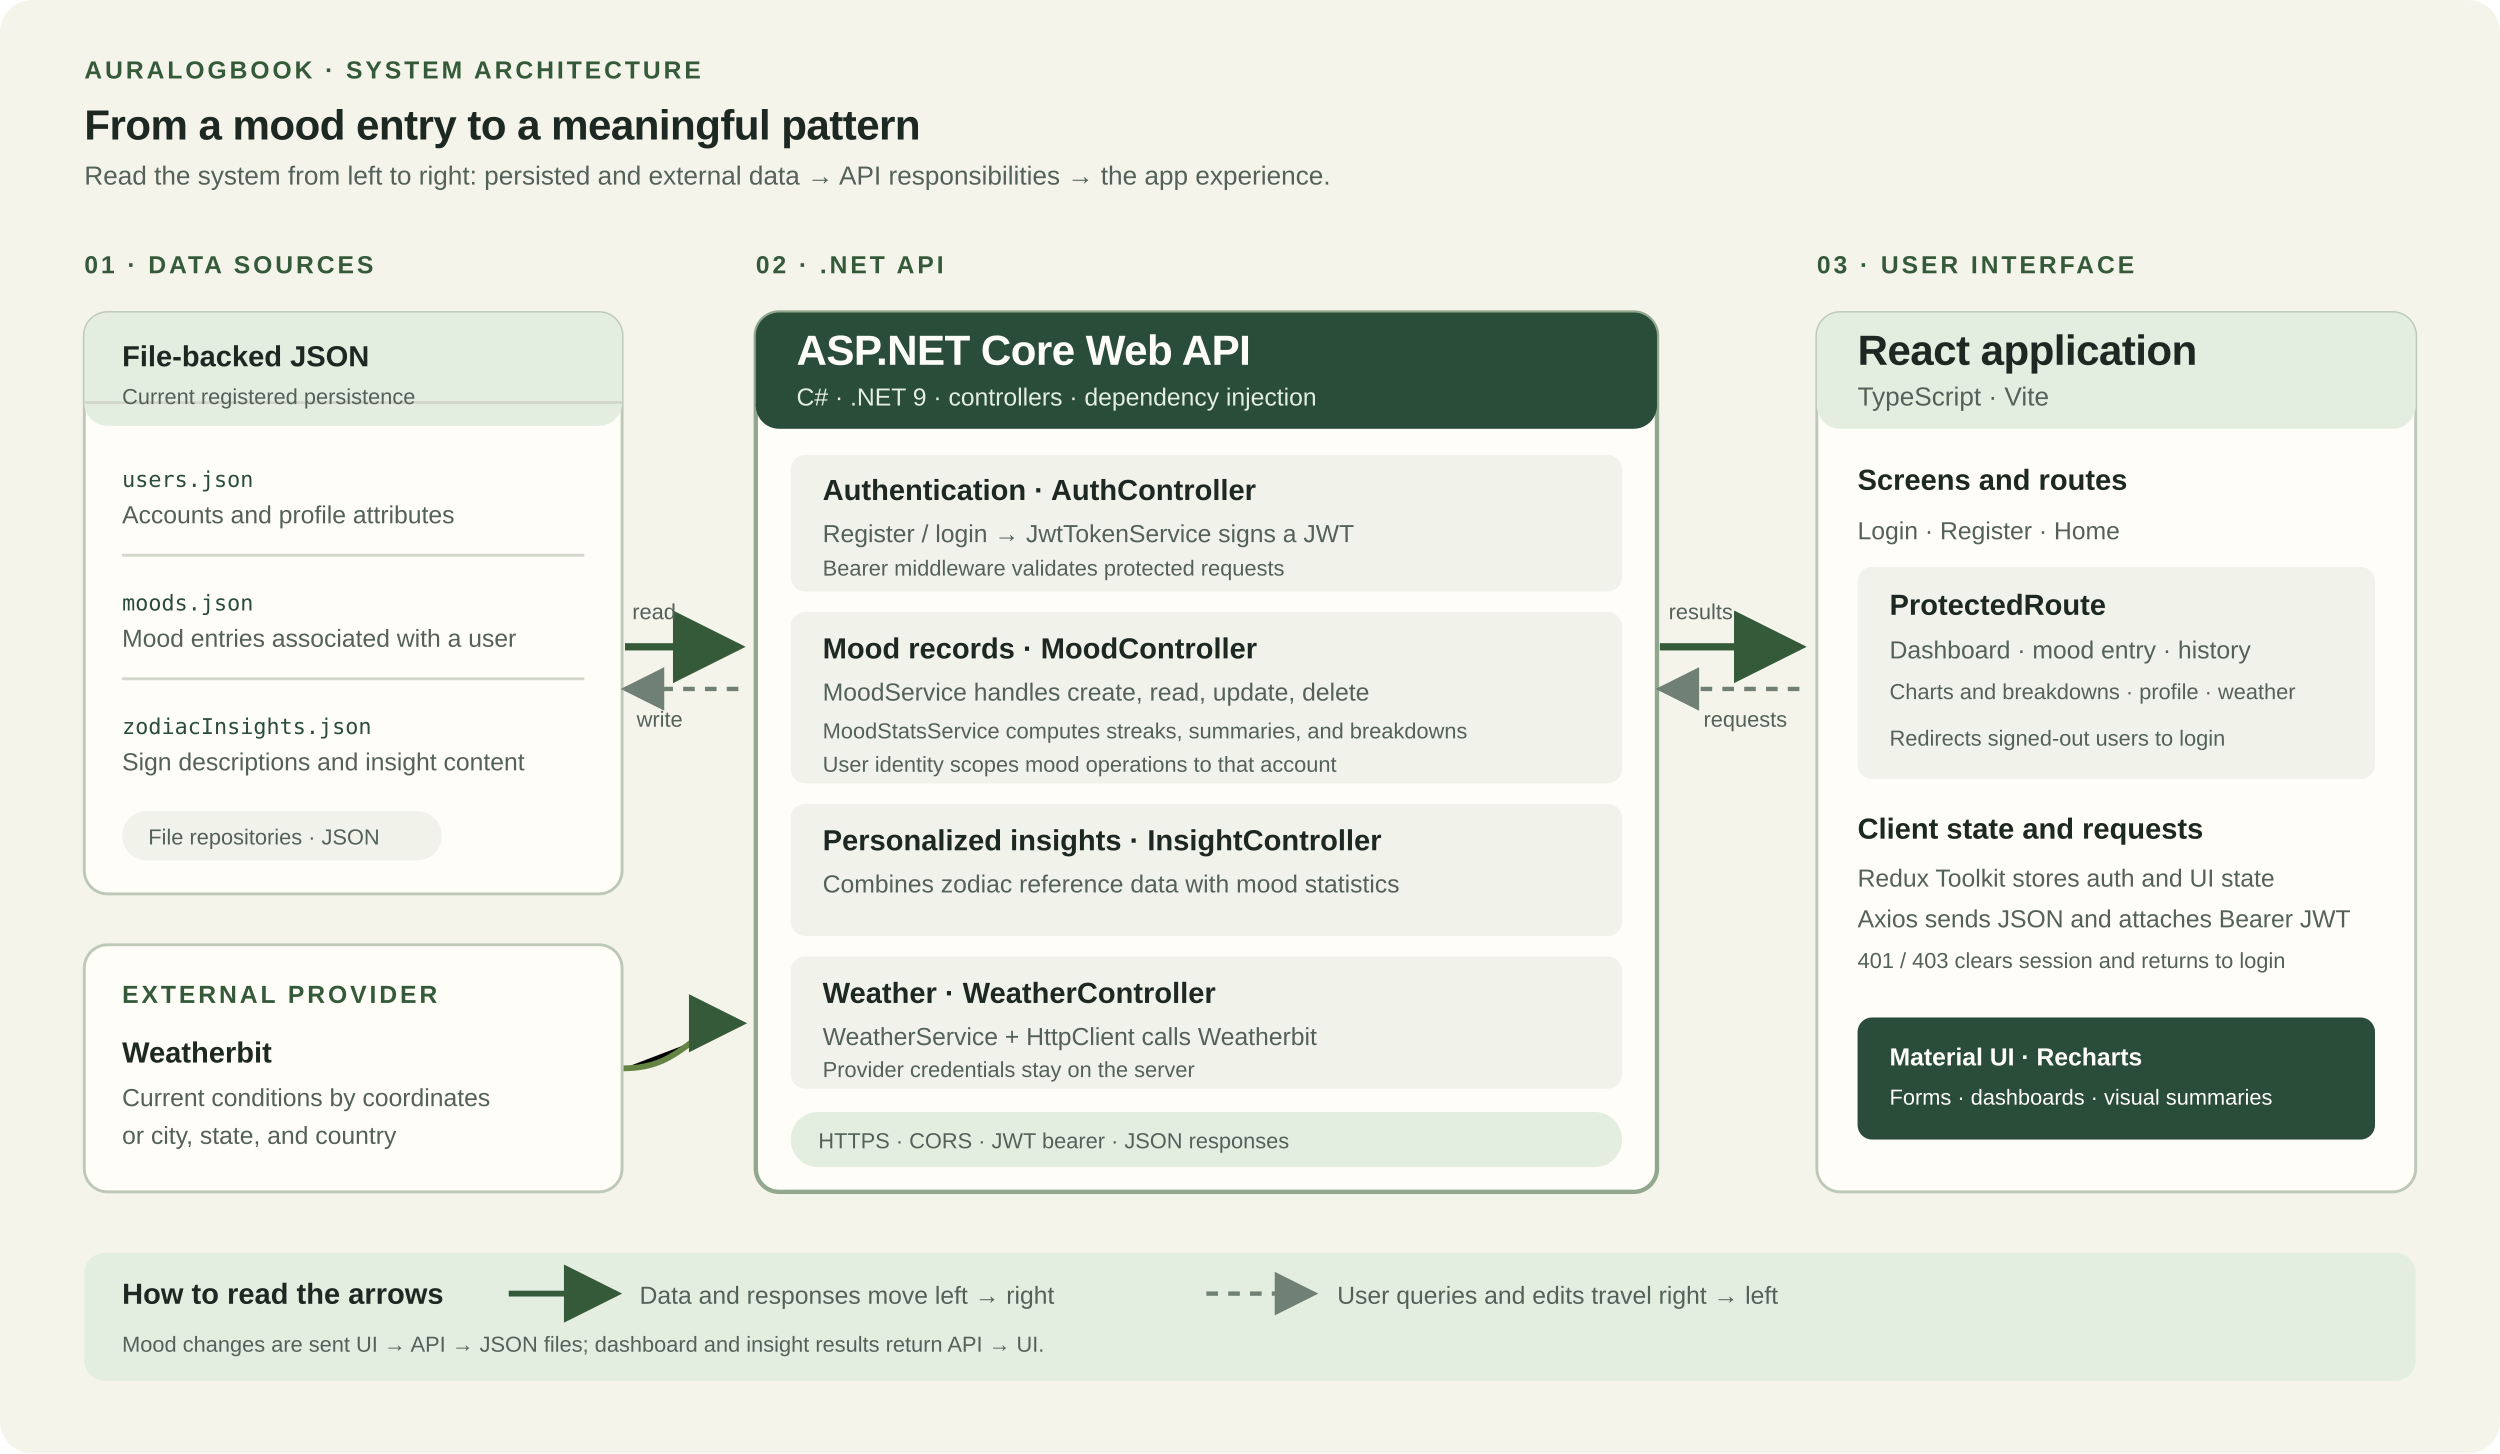
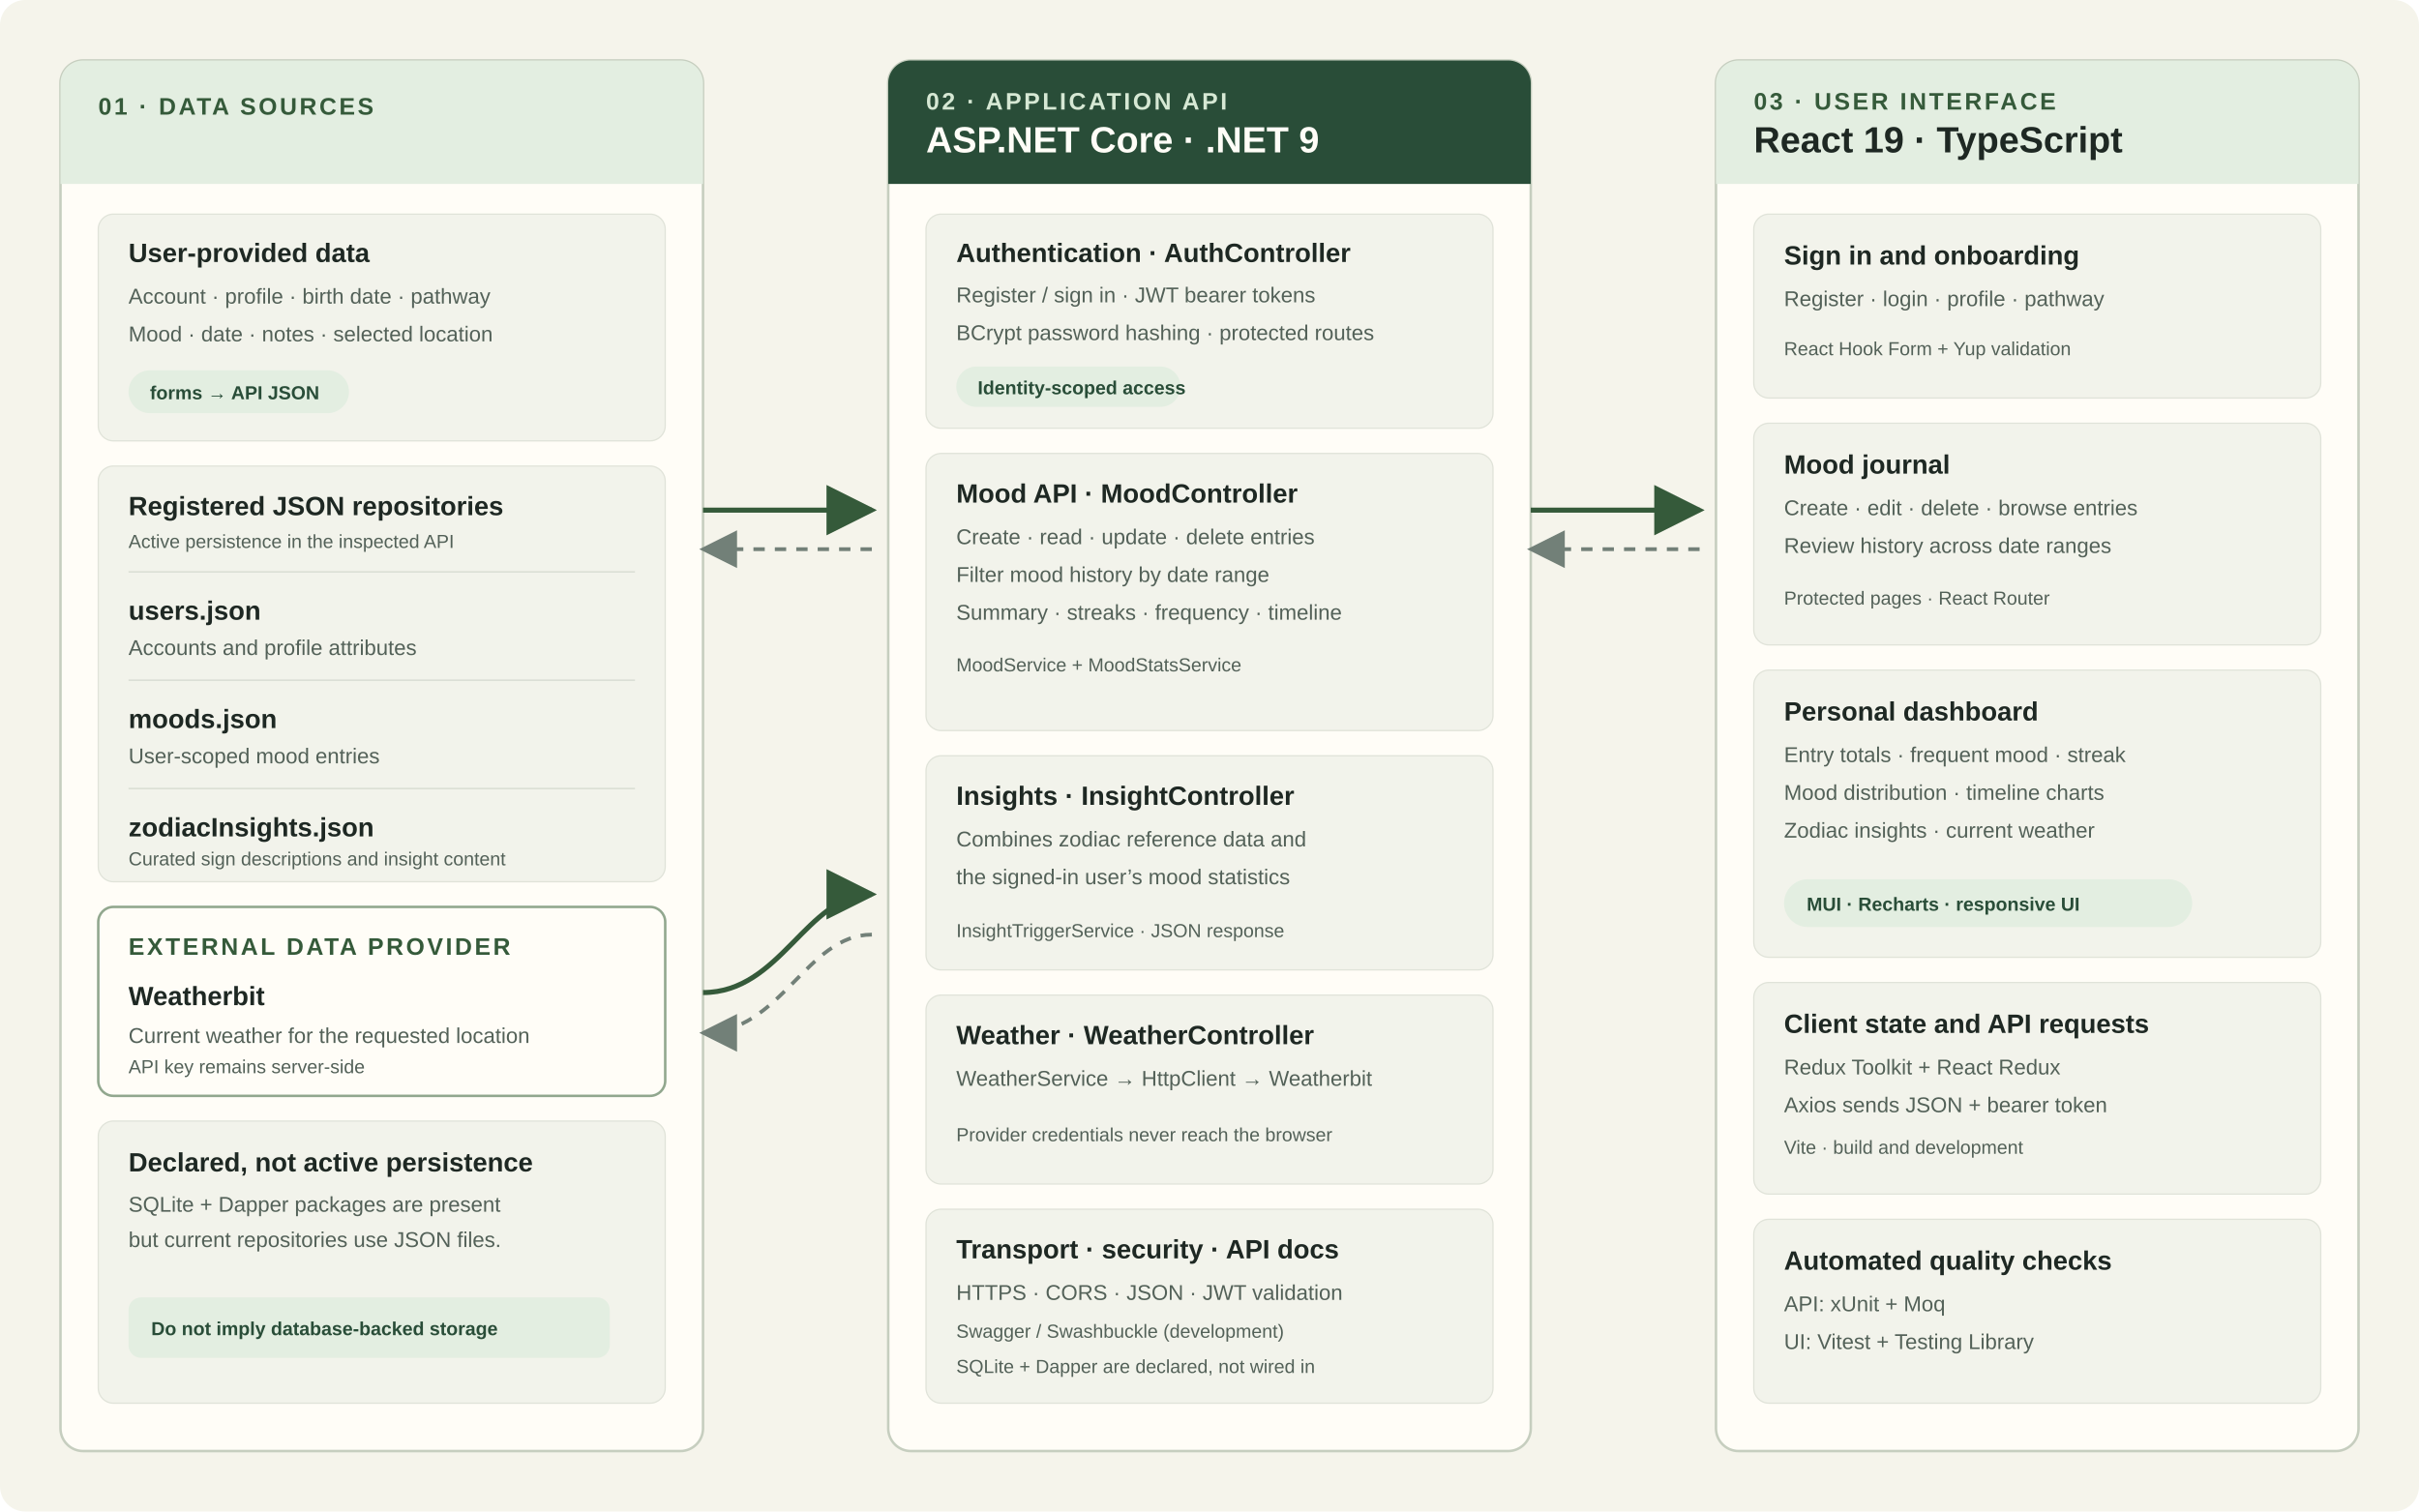
- <svg xmlns="http://www.w3.org/2000/svg" viewBox="0 0 1720 1000" role="img" aria-labelledby="title description">
+ <svg xmlns="http://www.w3.org/2000/svg" viewBox="0 0 1920 1200" role="img" aria-labelledby="title description">
  <defs>
-     <marker id="arrow" markerWidth="12" markerHeight="12" refX="10" refY="6" orient="auto" markerUnits="strokeWidth">
+     <marker id="arrow" markerWidth="12" markerHeight="12" refX="10" refY="6" orient="auto">
      <path d="M1 1 11 6 1 11Z" fill="#355a3a" />
    </marker>
-     <marker id="arrow-muted" markerWidth="12" markerHeight="12" refX="10" refY="6" orient="auto" markerUnits="strokeWidth">
-       <path d="M1 1 11 6 1 11Z" fill="#718075" />
+     <marker id="arrow-muted" markerWidth="12" markerHeight="12" refX="10" refY="6" orient="auto">
+       <path d="M1 1 11 6 1 11Z" fill="#728078" />
    </marker>
    <style>
      text{font-family:Arial,Helvetica,sans-serif;fill:#1e2823}
-       .eyebrow{font-size:17px;font-weight:700;letter-spacing:2px;fill:#355a3a}
-       .title{font-size:29px;font-weight:700;letter-spacing:-.4px}
-       .sub{font-size:18px;fill:#536158}
-       .card-title{font-size:20px;font-weight:700}
+       .column{fill:#fffdf7;stroke:#c6cebf;stroke-width:2}
+       .column-head{fill:#e3eee1}
+       .api-head{fill:#294d38}
+       .api-head-text{fill:#fffdf7}
+       .eyebrow{font-size:19px;font-weight:700;letter-spacing:2px;fill:#355a3a}
+       .api-eyebrow{fill:#d6e8d4}
+       .heading{font-size:29px;font-weight:700}
+       .api-heading{fill:#fffdf7}
+       .item{fill:#f2f3eb;stroke:#e0e3d9;stroke-width:1}
+       .item-title{font-size:21px;font-weight:700}
      .body{font-size:17px;fill:#536158}
      .small{font-size:15px;fill:#536158}
-       .code{font-family:Menlo,Monaco,monospace;font-size:15px;fill:#294d38}
-       .white{fill:#fffdf7}
-       .api-sub{font-size:17px;fill:#e3eee1}
-       .white-text{fill:#fffdf7}
-       .green{fill:#355a3a}
-       .mint{fill:#e3eee1}
-       .line{stroke:#d3d7cb;stroke-width:2}
+       .api-body{font-size:16px;fill:#e3eee1}
+       .chip{fill:#e3eee1}
+       .chip-text{font-size:15px;font-weight:700;fill:#294d38}
+       .flow{fill:none;stroke:#355a3a;stroke-width:4;marker-end:url(#arrow)}
+       .return{fill:none;stroke:#728078;stroke-width:3;stroke-dasharray:9 8;marker-end:url(#arrow-muted)}
+       .external{fill:#fffdf7;stroke:#91a78e;stroke-width:2}
+       .divider{stroke:#d5dacf;stroke-width:1}
    </style>
  </defs>
-   <rect width="1720" height="1000" rx="22" fill="#f5f4eb" />
-   <text x="58" y="54" class="eyebrow">AURALOGBOOK · SYSTEM ARCHITECTURE</text>
-   <text x="58" y="96" class="title">From a mood entry to a meaningful pattern</text>
-   <text x="58" y="127" class="sub">Read the system from left to right: persisted and external data → API responsibilities → the app experience.</text>
-   <text x="58" y="188" class="eyebrow">01 · DATA SOURCES</text>
-   <text x="520" y="188" class="eyebrow">02 · .NET API</text>
-   <text x="1250" y="188" class="eyebrow">03 · USER INTERFACE</text>
-   <rect x="58" y="215" width="370" height="400" rx="16" fill="#fffdf7" stroke="#bdc8b8" stroke-width="2" />
-   <rect x="58" y="215" width="370" height="78" rx="16" fill="#e3eee1" />
-   <path d="M58 277h370" class="line" />
-   <text x="84" y="252" class="card-title">File-backed JSON</text>
-   <text x="84" y="278" class="small">Current registered persistence</text>
-   <text x="84" y="335" class="code">users.json</text>
-   <text x="84" y="360" class="body">Accounts and profile attributes</text>
-   <path d="M84 382h318" class="line" />
-   <text x="84" y="420" class="code">moods.json</text>
-   <text x="84" y="445" class="body">Mood entries associated with a user</text>
-   <path d="M84 467h318" class="line" />
-   <text x="84" y="505" class="code">zodiacInsights.json</text>
-   <text x="84" y="530" class="body">Sign descriptions and insight content</text>
-   <rect x="84" y="558" width="220" height="34" rx="17" fill="#f1f3eb" />
-   <text x="102" y="581" class="small">File repositories · JSON</text>
-   <rect x="58" y="650" width="370" height="170" rx="16" fill="#fffdf7" stroke="#bdc8b8" stroke-width="2" />
-   <text x="84" y="690" class="eyebrow">EXTERNAL PROVIDER</text>
-   <text x="84" y="731" class="card-title">Weatherbit</text>
-   <text x="84" y="761" class="body">Current conditions by coordinates</text>
-   <text x="84" y="787" class="body">or city, state, and country</text>
-   <rect x="520" y="215" width="620" height="605" rx="16" fill="#fffdf7" stroke="#91a78e" stroke-width="3" />
-   <rect x="520" y="215" width="620" height="80" rx="16" fill="#294d38" />
-   <path d="M520 279h620" stroke="#294d38" stroke-width="2" />
-   <text x="548" y="251" class="title white">ASP.NET Core Web API</text>
-   <text x="548" y="279" class="api-sub">C# · .NET 9 · controllers · dependency injection</text>
-   <rect x="544" y="313" width="572" height="94" rx="10" fill="#f1f3eb" />
-   <text x="566" y="344" class="card-title">Authentication · AuthController</text>
-   <text x="566" y="373" class="body">Register / login → JwtTokenService signs a JWT</text>
-   <text x="566" y="396" class="small">Bearer middleware validates protected requests</text>
-   <rect x="544" y="421" width="572" height="118" rx="10" fill="#f1f3eb" />
-   <text x="566" y="453" class="card-title">Mood records · MoodController</text>
-   <text x="566" y="482" class="body">MoodService handles create, read, update, delete</text>
-   <text x="566" y="508" class="small">MoodStatsService computes streaks, summaries, and breakdowns</text>
-   <text x="566" y="531" class="small">User identity scopes mood operations to that account</text>
-   <rect x="544" y="553" width="572" height="91" rx="10" fill="#f1f3eb" />
-   <text x="566" y="585" class="card-title">Personalized insights · InsightController</text>
-   <text x="566" y="614" class="body">Combines zodiac reference data with mood statistics</text>
-   <rect x="544" y="658" width="572" height="91" rx="10" fill="#f1f3eb" />
-   <text x="566" y="690" class="card-title">Weather · WeatherController</text>
-   <text x="566" y="719" class="body">WeatherService + HttpClient calls Weatherbit</text>
-   <text x="566" y="741" class="small">Provider credentials stay on the server</text>
-   <rect x="544" y="765" width="572" height="38" rx="19" fill="#e3eee1" />
-   <text x="563" y="790" class="small">HTTPS · CORS · JWT bearer · JSON responses</text>
-   <rect x="1250" y="215" width="412" height="605" rx="16" fill="#fffdf7" stroke="#bdc8b8" stroke-width="2" />
-   <rect x="1250" y="215" width="412" height="80" rx="16" fill="#e3eee1" />
-   <text x="1278" y="251" class="title">React application</text>
-   <text x="1278" y="279" class="sub">TypeScript · Vite</text>
-   <text x="1278" y="337" class="card-title">Screens and routes</text>
-   <text x="1278" y="371" class="body">Login · Register · Home</text>
-   <rect x="1278" y="390" width="356" height="146" rx="10" fill="#f1f3eb" />
-   <text x="1300" y="423" class="card-title">ProtectedRoute</text>
-   <text x="1300" y="453" class="body">Dashboard · mood entry · history</text>
-   <text x="1300" y="481" class="small">Charts and breakdowns · profile · weather</text>
-   <text x="1300" y="513" class="small">Redirects signed-out users to login</text>
-   <text x="1278" y="577" class="card-title">Client state and requests</text>
-   <text x="1278" y="610" class="body">Redux Toolkit stores auth and UI state</text>
-   <text x="1278" y="638" class="body">Axios sends JSON and attaches Bearer JWT</text>
-   <text x="1278" y="666" class="small">401 / 403 clears session and returns to login</text>
-   <rect x="1278" y="700" width="356" height="84" rx="10" fill="#294d38" />
-   <text x="1300" y="733" class="white-text" font-size="17" font-weight="700">Material UI · Recharts</text>
-   <text x="1300" y="760" class="white-text" font-size="15">Forms · dashboards · visual summaries</text>
-   <path d="M430 445H508" stroke="#355a3a" stroke-width="5" marker-end="url(#arrow)" />
-   <text x="435" y="426" class="small">read</text>
-   <path d="M508 474H430" stroke="#718075" stroke-width="3" stroke-dasharray="8 7" marker-end="url(#arrow-muted)" />
-   <text x="438" y="500" class="small">write</text>
-   <path d="M1142 445H1238" stroke="#355a3a" stroke-width="5" marker-end="url(#arrow)" />
-   <text x="1148" y="426" class="small">results</text>
-   <path d="M1238 474H1142" stroke="#718075" stroke-width="3" stroke-dasharray="8 7" marker-end="url(#arrow-muted)" />
-   <text x="1172" y="500" class="small">requests</text>
-   <path d="M429 735C472 735 475 704 510 704" stroke="#648444" stroke-width="4" marker-end="url(#arrow)" />
-   <rect x="58" y="862" width="1604" height="88" rx="14" fill="#e3eee1" />
-   <text x="84" y="897" class="card-title">How to read the arrows</text>
-   <path d="M350 890h74" stroke="#355a3a" stroke-width="4" marker-end="url(#arrow)" />
-   <text x="440" y="897" class="body">Data and responses move left → right</text>
-   <path d="M830 890h74" stroke="#718075" stroke-width="3" stroke-dasharray="8 7" marker-end="url(#arrow-muted)" />
-   <text x="920" y="897" class="body">User queries and edits travel right → left</text>
-   <text x="84" y="930" class="small">Mood changes are sent UI → API → JSON files; dashboard and insight results return API → UI.</text>
+   <rect width="1920" height="1200" rx="20" fill="#f5f4eb" />
+   <rect class="column" x="48" y="48" width="510" height="1104" rx="18" />
+   <path class="column-head" d="M66 48h474a18 18 0 0 1 18 18v80H48V66a18 18 0 0 1 18-18Z" />
+   <text class="eyebrow" x="78" y="91">01 · DATA SOURCES</text>
+   <rect class="item" x="78" y="170" width="450" height="180" rx="12" />
+   <text class="item-title" x="102" y="208">User-provided data</text>
+   <text class="body" x="102" y="241">Account · profile · birth date · pathway</text>
+   <text class="body" x="102" y="271">Mood · date · notes · selected location</text>
+   <rect class="chip" x="102" y="294" width="175" height="34" rx="17" />
+   <text class="chip-text" x="119" y="317">forms → API JSON</text>
+   <rect class="item" x="78" y="370" width="450" height="330" rx="12" />
+   <text class="item-title" x="102" y="409">Registered JSON repositories</text>
+   <text class="small" x="102" y="435">Active persistence in the inspected API</text>
+   <line class="divider" x1="102" y1="454" x2="504" y2="454" />
+   <text class="item-title" x="102" y="492">users.json</text>
+   <text class="body" x="102" y="520">Accounts and profile attributes</text>
+   <line class="divider" x1="102" y1="540" x2="504" y2="540" />
+   <text class="item-title" x="102" y="578">moods.json</text>
+   <text class="body" x="102" y="606">User-scoped mood entries</text>
+   <line class="divider" x1="102" y1="626" x2="504" y2="626" />
+   <text class="item-title" x="102" y="664">zodiacInsights.json</text>
+   <text class="small" x="102" y="687">Curated sign descriptions and insight content</text>
+   <rect class="external" x="78" y="720" width="450" height="150" rx="12" />
+   <text class="eyebrow" x="102" y="758">EXTERNAL DATA PROVIDER</text>
+   <text class="item-title" x="102" y="798">Weatherbit</text>
+   <text class="body" x="102" y="828">Current weather for the requested location</text>
+   <text class="small" x="102" y="852">API key remains server-side</text>
+   <rect class="item" x="78" y="890" width="450" height="224" rx="12" />
+   <text class="item-title" x="102" y="930">Declared, not active persistence</text>
+   <text class="body" x="102" y="962">SQLite + Dapper packages are present</text>
+   <text class="body" x="102" y="990">but current repositories use JSON files.</text>
+   <rect class="chip" x="102" y="1030" width="382" height="48" rx="10" />
+   <text class="chip-text" x="120" y="1060">Do not imply database-backed storage</text>
+   <rect class="column" x="705" y="48" width="510" height="1104" rx="18" />
+   <path class="api-head" d="M723 48h474a18 18 0 0 1 18 18v80H705V66a18 18 0 0 1 18-18Z" />
+   <text class="eyebrow api-eyebrow" x="735" y="87">02 · APPLICATION API</text>
+   <text class="heading api-heading" x="735" y="121">ASP.NET Core · .NET 9</text>
+   <rect class="item" x="735" y="170" width="450" height="170" rx="12" />
+   <text class="item-title" x="759" y="208">Authentication · AuthController</text>
+   <text class="body" x="759" y="240">Register / sign in · JWT bearer tokens</text>
+   <text class="body" x="759" y="270">BCrypt password hashing · protected routes</text>
+   <rect class="chip" x="759" y="291" width="178" height="32" rx="16" />
+   <text class="chip-text" x="776" y="313">Identity-scoped access</text>
+   <rect class="item" x="735" y="360" width="450" height="220" rx="12" />
+   <text class="item-title" x="759" y="399">Mood API · MoodController</text>
+   <text class="body" x="759" y="432">Create · read · update · delete entries</text>
+   <text class="body" x="759" y="462">Filter mood history by date range</text>
+   <text class="body" x="759" y="492">Summary · streaks · frequency · timeline</text>
+   <text class="small" x="759" y="533">MoodService + MoodStatsService</text>
+   <rect class="item" x="735" y="600" width="450" height="170" rx="12" />
+   <text class="item-title" x="759" y="639">Insights · InsightController</text>
+   <text class="body" x="759" y="672">Combines zodiac reference data and</text>
+   <text class="body" x="759" y="702">the signed-in user’s mood statistics</text>
+   <text class="small" x="759" y="744">InsightTriggerService · JSON response</text>
+   <rect class="item" x="735" y="790" width="450" height="150" rx="12" />
+   <text class="item-title" x="759" y="829">Weather · WeatherController</text>
+   <text class="body" x="759" y="862">WeatherService → HttpClient → Weatherbit</text>
+   <text class="small" x="759" y="906">Provider credentials never reach the browser</text>
+   <rect class="item" x="735" y="960" width="450" height="154" rx="12" />
+   <text class="item-title" x="759" y="999">Transport · security · API docs</text>
+   <text class="body" x="759" y="1032">HTTPS · CORS · JSON · JWT validation</text>
+   <text class="small" x="759" y="1062">Swagger / Swashbuckle (development)</text>
+   <text class="small" x="759" y="1090">SQLite + Dapper are declared, not wired in</text>
+   <rect class="column" x="1362" y="48" width="510" height="1104" rx="18" />
+   <path class="column-head" d="M1380 48h474a18 18 0 0 1 18 18v80h-510V66a18 18 0 0 1 18-18Z" />
+   <text class="eyebrow" x="1392" y="87">03 · USER INTERFACE</text>
+   <text class="heading" x="1392" y="121">React 19 · TypeScript</text>
+   <rect class="item" x="1392" y="170" width="450" height="146" rx="12" />
+   <text class="item-title" x="1416" y="210">Sign in and onboarding</text>
+   <text class="body" x="1416" y="243">Register · login · profile · pathway</text>
+   <text class="small" x="1416" y="282">React Hook Form + Yup validation</text>
+   <rect class="item" x="1392" y="336" width="450" height="176" rx="12" />
+   <text class="item-title" x="1416" y="376">Mood journal</text>
+   <text class="body" x="1416" y="409">Create · edit · delete · browse entries</text>
+   <text class="body" x="1416" y="439">Review history across date ranges</text>
+   <text class="small" x="1416" y="480">Protected pages · React Router</text>
+   <rect class="item" x="1392" y="532" width="450" height="228" rx="12" />
+   <text class="item-title" x="1416" y="572">Personal dashboard</text>
+   <text class="body" x="1416" y="605">Entry totals · frequent mood · streak</text>
+   <text class="body" x="1416" y="635">Mood distribution · timeline charts</text>
+   <text class="body" x="1416" y="665">Zodiac insights · current weather</text>
+   <rect class="chip" x="1416" y="698" width="324" height="38" rx="19" />
+   <text class="chip-text" x="1434" y="723">MUI · Recharts · responsive UI</text>
+   <rect class="item" x="1392" y="780" width="450" height="168" rx="12" />
+   <text class="item-title" x="1416" y="820">Client state and API requests</text>
+   <text class="body" x="1416" y="853">Redux Toolkit + React Redux</text>
+   <text class="body" x="1416" y="883">Axios sends JSON + bearer token</text>
+   <text class="small" x="1416" y="916">Vite · build and development</text>
+   <rect class="item" x="1392" y="968" width="450" height="146" rx="12" />
+   <text class="item-title" x="1416" y="1008">Automated quality checks</text>
+   <text class="body" x="1416" y="1041">API: xUnit + Moq</text>
+   <text class="body" x="1416" y="1071">UI: Vitest + Testing Library</text>
+   <path class="flow" d="M558 405H692" />
+   <path class="return" d="M692 436H558" />
+   <path class="flow" d="M1215 405H1349" />
+   <path class="return" d="M1349 436H1215" />
+   <path class="flow" d="M558 788C620 788 640 710 692 710" />
+   <path class="return" d="M692 742C640 742 620 820 558 820" />
</svg>
